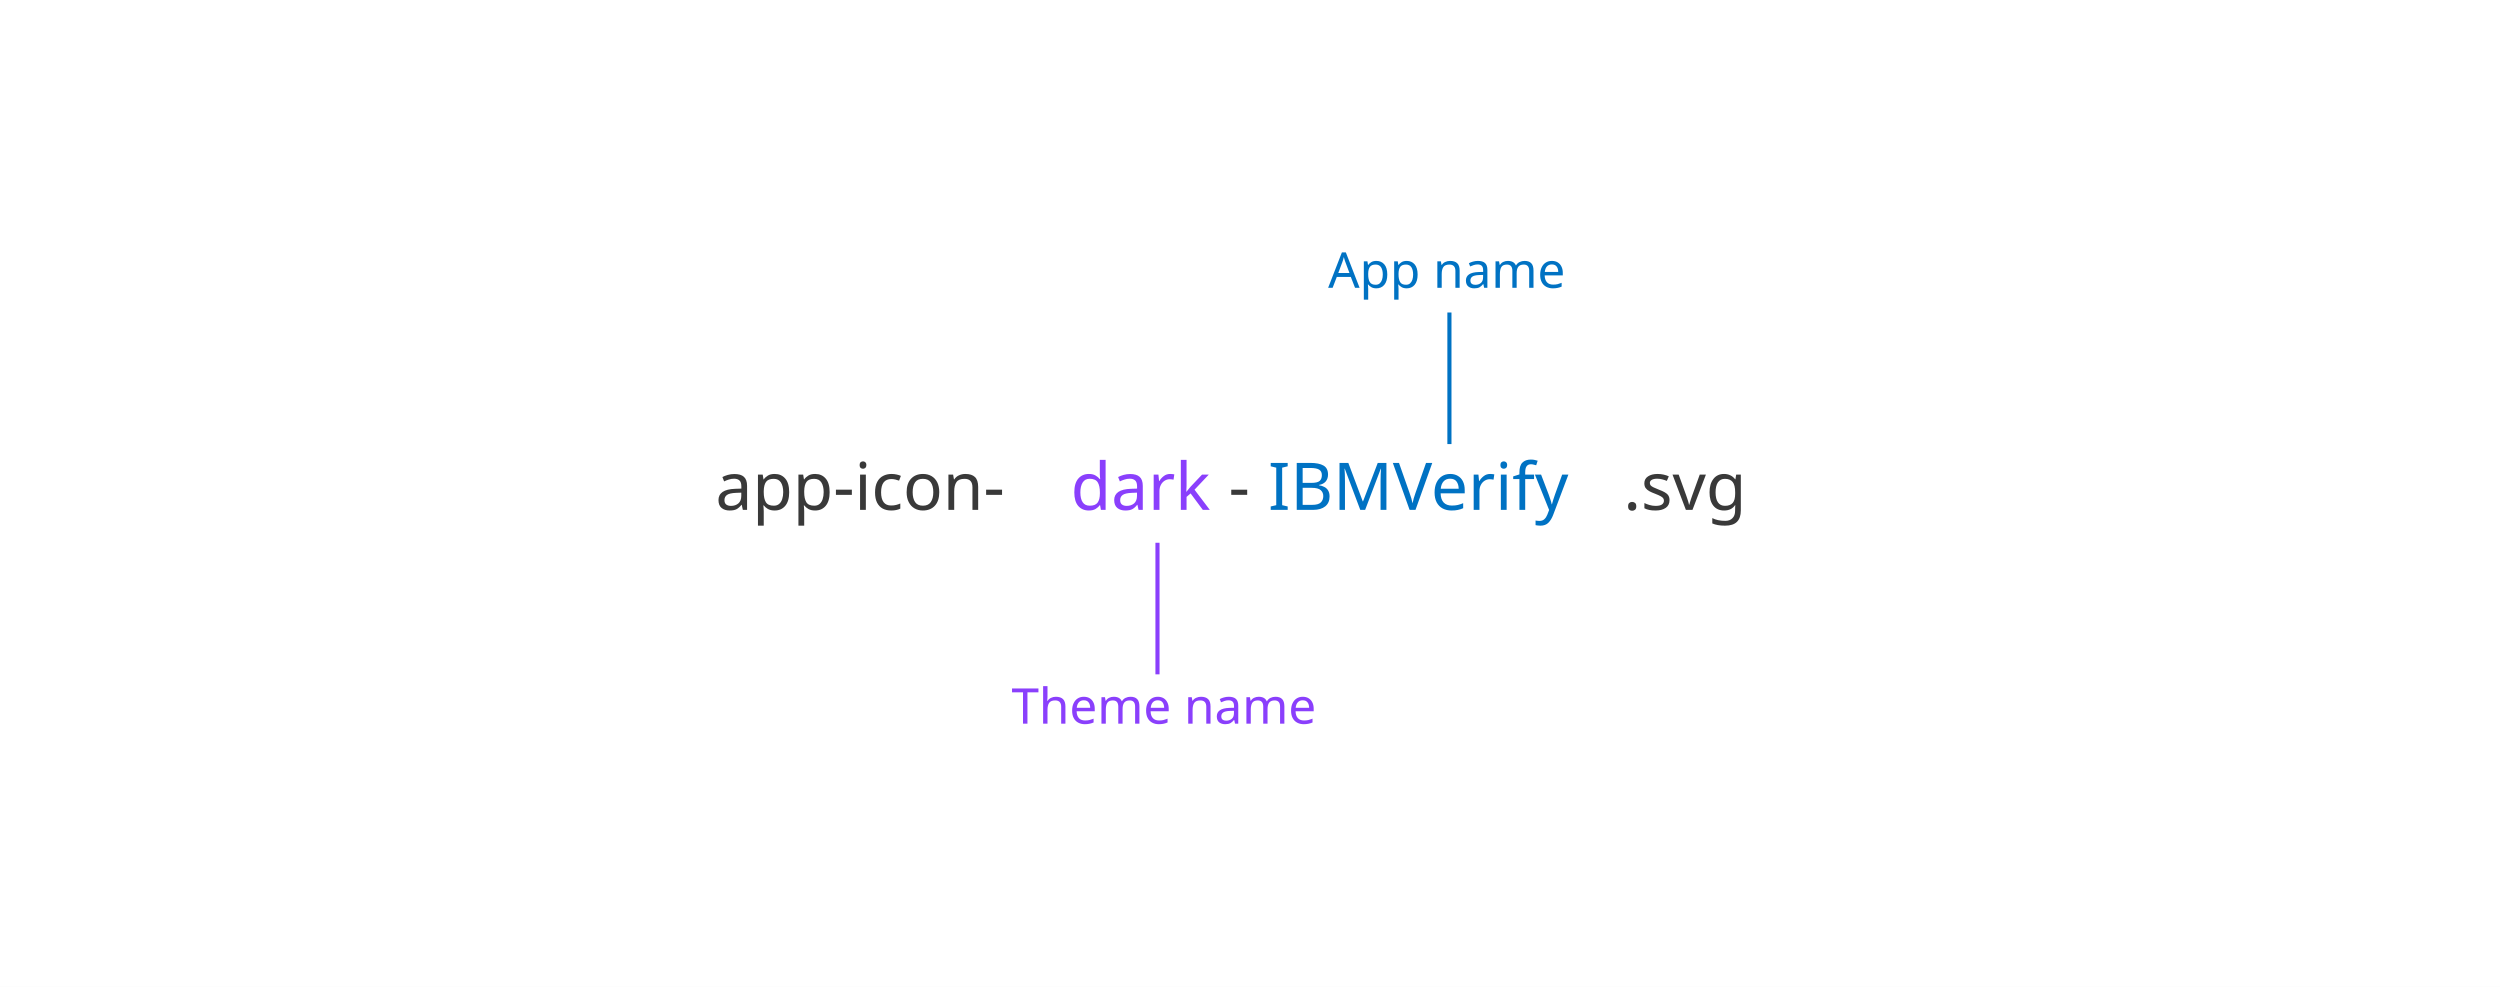
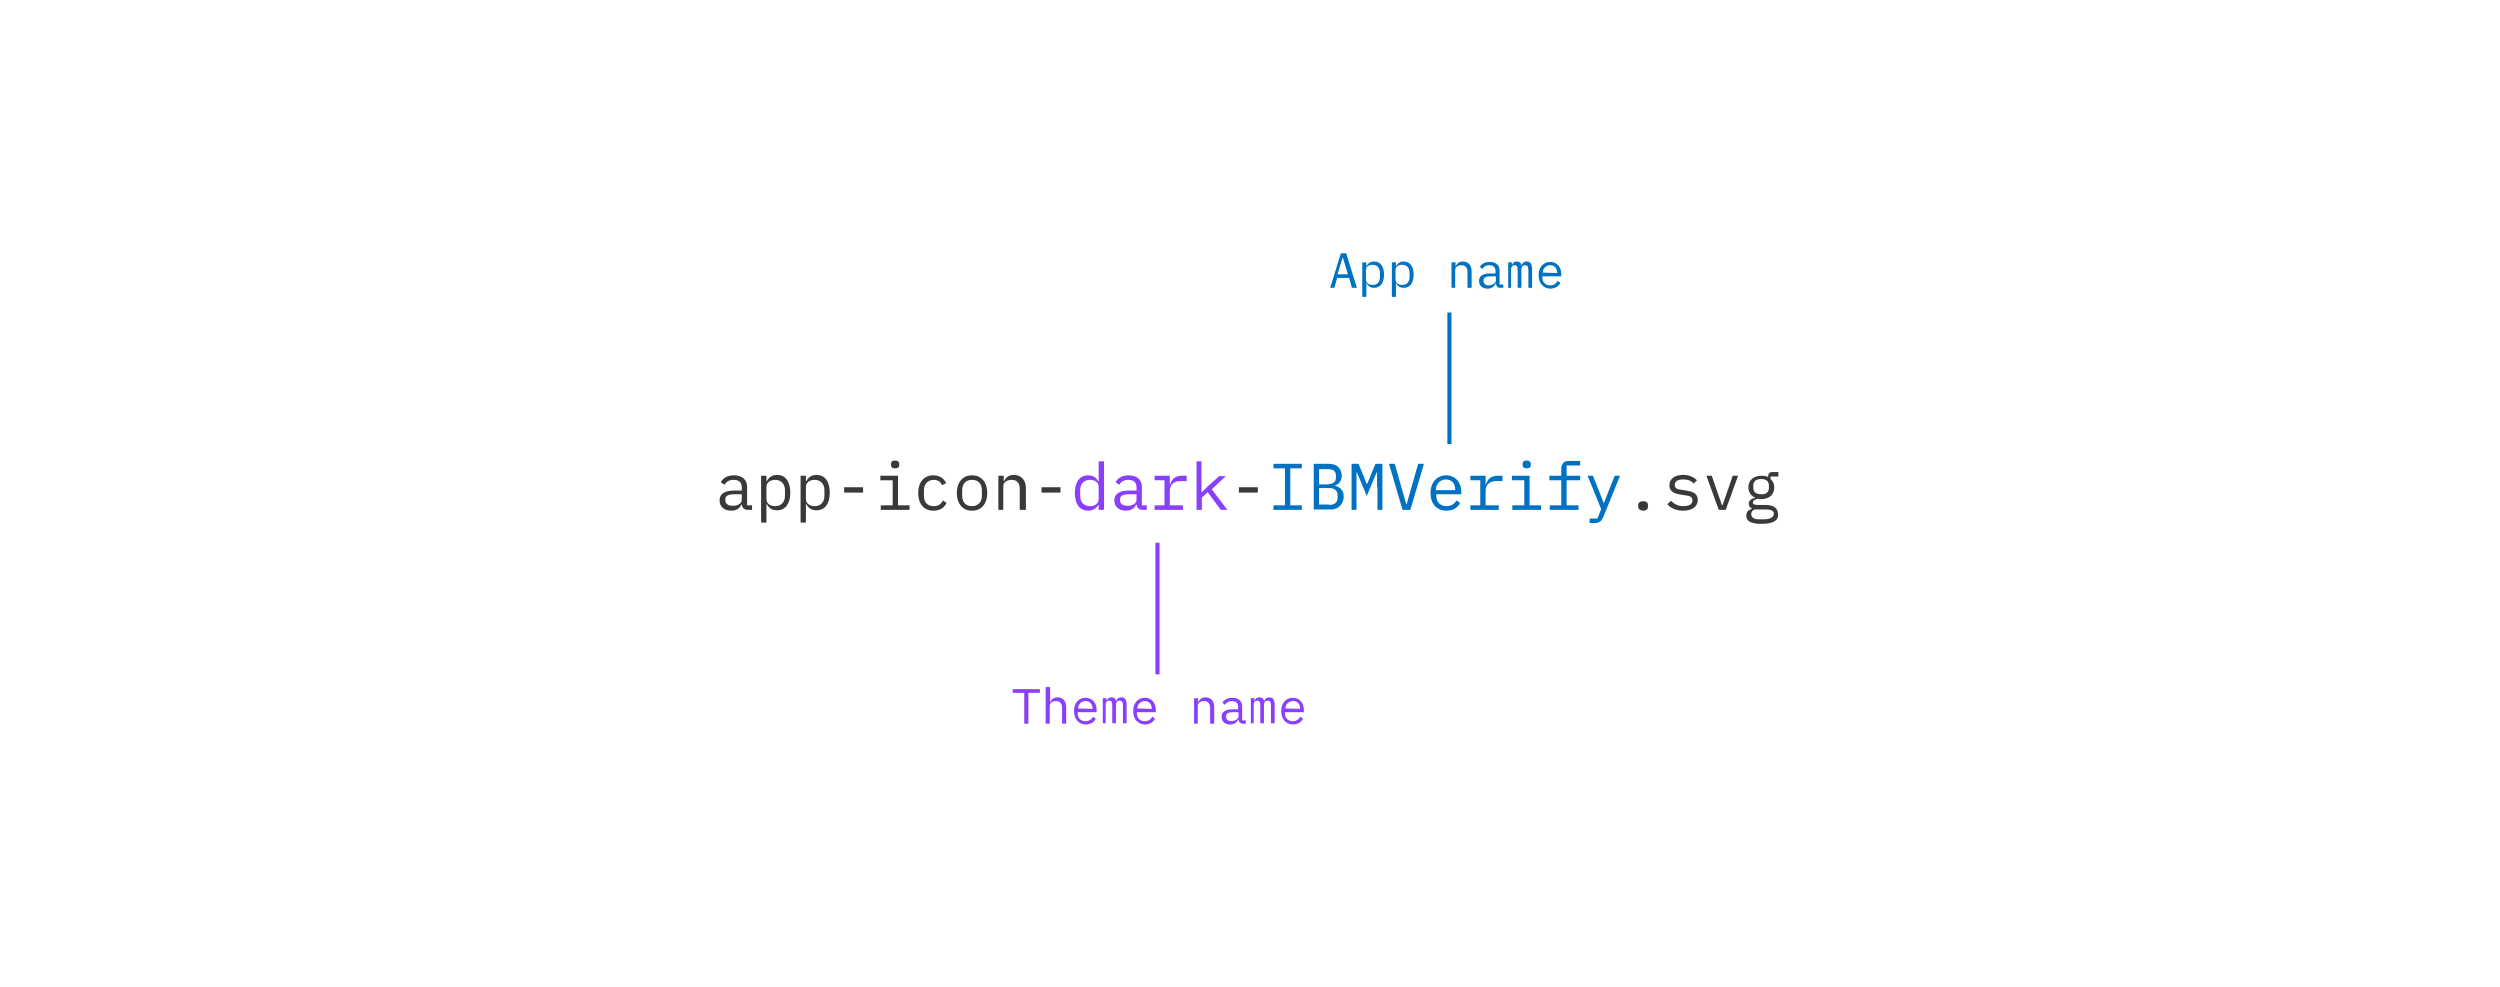
- <svg xmlns="http://www.w3.org/2000/svg" width="608px" height="240px" viewBox="0 0 608 240" version="1.1">
-   <g id="Desktop" stroke="none" stroke-width="1" fill="none" fill-rule="evenodd">
+ <svg xmlns="http://www.w3.org/2000/svg" version="1.1" id="Layer_1" x="0px" y="0px" viewBox="0 0 608 240" style="enable-background:new 0 0 608 240;" xml:space="preserve">
+   <style type="text/css">
+ 	.st0{fill-rule:evenodd;clip-rule:evenodd;fill:#FFFFFF;}
+ 	.st1{enable-background:new    ;}
+ 	.st2{fill:#393939;}
+ 	.st3{fill:#8A3FFC;}
+ 	.st4{fill:#0072C3;}
+ 	.st5{fill-rule:evenodd;clip-rule:evenodd;fill:#8A3FFC;}
+ 	.st6{fill-rule:evenodd;clip-rule:evenodd;fill:#0072C3;}
+ </style>
+   <g id="Desktop">
    <g id="Production-Copy-2" transform="translate(-352, -8057)">
      <g id="Group-11" transform="translate(352, 8057)">
-         <rect id="Rectangle" fill="#FFFFFF" x="0" y="0" width="608" height="240" />
-         <text id="app-icon-dark-IBMVer" font-family="IBMPlexMono, IBM Plex Mono" font-size="16" font-weight="normal" line-spacing="24">
-           <tspan x="174" y="124" fill="#393939">app-icon-</tspan>
-           <tspan x="260.4" y="124" fill="#8A3FFC">dark</tspan>
-           <tspan x="298.8" y="124" fill="#393939">-</tspan>
-           <tspan x="308.4" y="124" fill="#0072C3">IBMVerify</tspan>
-           <tspan x="394.8" y="124" fill="#393939">.svg</tspan>
-         </text>
-         <text id="Theme-name" font-family="IBMPlexMono, IBM Plex Mono" font-size="12" font-weight="normal" line-spacing="18" fill="#8A3FFC">
-           <tspan x="246" y="176">Theme name</tspan>
-         </text>
-         <text id="App-name" font-family="IBMPlexMono, IBM Plex Mono" font-size="12" font-weight="normal" line-spacing="18" fill="#0072C3">
-           <tspan x="323" y="70">App name</tspan>
-         </text>
-         <rect id="Rectangle" fill="#8A3FFC" x="281" y="132" width="1" height="32" />
-         <rect id="Rectangle-Copy-2" fill="#0072C3" x="352" y="76" width="1" height="32" />
+         <rect id="Rectangle" class="st0" width="608" height="240" />
+         <g class="st1">
+           <path class="st2" d="M181.9,124c-1,0-1.4-0.6-1.5-1.3h-0.1c-0.4,0.9-1.1,1.5-2.5,1.5c-1.7,0-2.8-1-2.8-2.5      c0-1.5,1.1-2.4,3.6-2.4h1.8v-0.8c0-1.2-0.7-1.8-2-1.8c-1.1,0-1.8,0.5-2.2,1.2l-0.9-0.6c0.4-0.9,1.5-1.7,3.2-1.7      c1.9,0,3.2,1,3.2,2.8v4.5h1.2v1.1H181.9z M180.4,121.6v-1.4h-1.8c-1.5,0-2.2,0.4-2.2,1.2v0.3c0,0.8,0.7,1.3,1.7,1.3      C179.4,123.1,180.4,122.4,180.4,121.6z" />
+           <path class="st2" d="M185.1,115.7h1.3v1.3h0.1c0.5-1,1.4-1.5,2.5-1.5c2,0,3.2,1.6,3.2,4.3s-1.2,4.3-3.2,4.3      c-1.2,0-2-0.5-2.5-1.5h-0.1v4.5h-1.3V115.7z M190.9,120.6v-1.4c0-1.5-0.9-2.5-2.4-2.5c-1.1,0-2.1,0.6-2.1,1.7v3      c0,1.1,1,1.7,2.1,1.7C190,123.1,190.9,122.1,190.9,120.6z" />
+           <path class="st2" d="M194.7,115.7h1.3v1.3h0.1c0.5-1,1.4-1.5,2.5-1.5c2,0,3.2,1.6,3.2,4.3s-1.2,4.3-3.2,4.3      c-1.2,0-2-0.5-2.5-1.5H196v4.5h-1.3V115.7z M200.5,120.6v-1.4c0-1.5-0.9-2.5-2.4-2.5c-1.1,0-2.1,0.6-2.1,1.7v3      c0,1.1,1,1.7,2.1,1.7C199.6,123.1,200.5,122.1,200.5,120.6z" />
+           <path class="st2" d="M205.3,119.8v-1.3h4.6v1.3H205.3z" />
+           <path class="st2" d="M214.1,122.9h3v-6.1h-3v-1.1h4.3v7.2h2.8v1.1h-7V122.9z M216.7,113.1v-0.3c0-0.5,0.3-0.8,1-0.8s1,0.4,1,0.8      v0.3c0,0.5-0.3,0.8-1,0.8S216.7,113.6,216.7,113.1z" />
+           <path class="st2" d="M223.3,119.9c0-2.6,1.4-4.3,3.7-4.3c1.6,0,2.6,0.8,3.1,1.9l-1,0.5c-0.3-0.8-1-1.3-2-1.3      c-1.5,0-2.4,1.1-2.4,2.5v1.4c0,1.5,0.8,2.5,2.4,2.5c1.1,0,1.8-0.5,2.2-1.4l0.9,0.6c-0.5,1.1-1.5,1.9-3.2,1.9      C224.7,124.2,223.3,122.5,223.3,119.9z" />
+           <path class="st2" d="M232.7,119.9c0-2.6,1.4-4.3,3.7-4.3c2.3,0,3.7,1.7,3.7,4.3s-1.4,4.3-3.7,4.3      C234.1,124.2,232.7,122.5,232.7,119.9z M238.8,120.5v-1.2c0-1.8-1-2.6-2.4-2.6c-1.4,0-2.4,0.8-2.4,2.6v1.2c0,1.8,1,2.6,2.4,2.6      C237.8,123.1,238.8,122.2,238.8,120.5z" />
+           <path class="st2" d="M242.8,124v-8.3h1.3v1.3h0.1c0.4-0.8,1-1.5,2.4-1.5c1.7,0,2.9,1.2,2.9,3.2v5.3H248v-5.1      c0-1.5-0.7-2.2-2-2.2c-1,0-2,0.5-2,1.6v5.7H242.8z" />
+           <path class="st2" d="M253.3,119.8v-1.3h4.6v1.3H253.3z" />
+         </g>
+         <g class="st1">
+           <path class="st3" d="M267.2,122.7L267.2,122.7c-0.6,1-1.5,1.5-2.6,1.5c-2,0-3.2-1.6-3.2-4.3s1.2-4.3,3.2-4.3      c1.2,0,2,0.5,2.5,1.5h0.1v-4.9h1.3V124h-1.3V122.7z M267.2,121.4v-3c0-1.1-1-1.7-2.1-1.7c-1.5,0-2.4,1-2.4,2.5v1.4      c0,1.5,0.9,2.5,2.4,2.5C266.2,123.1,267.2,122.5,267.2,121.4z" />
+           <path class="st3" d="M277.9,124c-1,0-1.4-0.6-1.5-1.3h-0.1c-0.4,0.9-1.1,1.5-2.5,1.5c-1.7,0-2.8-1-2.8-2.5      c0-1.5,1.1-2.4,3.6-2.4h1.8v-0.8c0-1.2-0.7-1.8-2-1.8c-1.1,0-1.8,0.5-2.2,1.2l-0.9-0.6c0.4-0.9,1.5-1.7,3.2-1.7      c1.9,0,3.2,1,3.2,2.8v4.5h1.2v1.1H277.9z M276.4,121.6v-1.4h-1.8c-1.5,0-2.2,0.4-2.2,1.2v0.3c0,0.8,0.7,1.3,1.7,1.3      C275.4,123.1,276.4,122.4,276.4,121.6z" />
+           <path class="st3" d="M280.8,122.9h2.4v-6.1h-2.4v-1.1h3.7v2.1h0.1c0.3-1.1,1.1-2.1,2.8-2.1h1.2v1.3H287c-1.6,0-2.5,1-2.5,2.3      v3.6h3.2v1.1h-6.9V122.9z" />
+           <path class="st3" d="M290.9,112.2h1.3v7.5h0.1l1.4-1.4l2.8-2.5h1.6l-3.4,3.2l3.8,5h-1.6l-3.2-4.3l-1.4,1.3v3h-1.3V112.2z" />
+         </g>
+         <g class="st1">
+           <path class="st2" d="M301.3,119.8v-1.3h4.6v1.3H301.3z" />
+         </g>
+         <g class="st1">
+           <path class="st4" d="M309.7,124v-1.1h2.8v-9h-2.8v-1.1h6.9v1.1h-2.8v9h2.8v1.1H309.7z" />
+           <path class="st4" d="M319.4,112.8h3.8c1.9,0,3.1,1.1,3.1,2.9c0,1.3-0.7,2.1-1.7,2.4v0c1.2,0.3,2.2,1.1,2.2,2.6      c0,1.8-1.3,3.2-3,3.2h-4.3V112.8z M323.1,117.7c1.1,0,1.8-0.5,1.8-1.5v-0.6c0-1-0.7-1.5-1.8-1.5h-2.3v3.7H323.1z M323.3,122.8      c1.2,0,2-0.6,2-1.7v-0.7c0-1.1-0.8-1.7-2-1.7h-2.5v4H323.3z" />
+           <path class="st4" d="M334.9,118.4v-3.5h-0.1l-2.4,5.7l-2.4-5.7h-0.1v3.5v5.6h-1.2v-11.2h1.7l2,4.9h0.1l2-4.9h1.7V124h-1.2V118.4      z" />
+           <path class="st4" d="M341.1,124l-3.3-11.2h1.4l1.6,5.6l1.2,4.2h0.1l1.2-4.2l1.6-5.6h1.4l-3.3,11.2H341.1z" />
+           <path class="st4" d="M347.9,119.9c0-2.6,1.6-4.3,3.8-4.3c2.2,0,3.7,1.7,3.7,4v0.6h-6.1v0.4c0,1.5,1,2.5,2.5,2.5      c1.1,0,1.9-0.5,2.4-1.4l0.9,0.6c-0.5,1.1-1.7,1.9-3.3,1.9C349.4,124.2,347.9,122.5,347.9,119.9z M349.2,119.1v0.1h4.7v-0.2      c0-1.5-0.9-2.4-2.3-2.4C350.3,116.6,349.2,117.7,349.2,119.1z" />
+           <path class="st4" d="M357.6,122.9h2.4v-6.1h-2.4v-1.1h3.7v2.1h0.1c0.3-1.1,1.1-2.1,2.8-2.1h1.2v1.3h-1.6c-1.6,0-2.5,1-2.5,2.3      v3.6h3.2v1.1h-6.9V122.9z" />
+           <path class="st4" d="M367.7,122.9h3v-6.1h-3v-1.1h4.3v7.2h2.8v1.1h-7V122.9z M370.3,113.1v-0.3c0-0.5,0.3-0.8,1-0.8s1,0.4,1,0.8      v0.3c0,0.5-0.3,0.8-1,0.8S370.3,113.6,370.3,113.1z" />
+           <path class="st4" d="M376.9,122.9h2.8v-6.1h-2.9v-1.1h2.9V114c0-1.1,0.6-1.9,1.8-1.9h2.8v1.1H381v2.5h3.3v1.1H381v6.1h2.9v1.1      h-7V122.9z" />
+           <path class="st4" d="M392.7,115.7h1.3l-4.1,10.1c-0.4,0.9-0.9,1.4-2.1,1.4h-1.2v-1.1h1.9l0.9-2.3l-3.3-8.1h1.3l1.4,3.5l1.2,3.1      h0.1l1.2-3.1L392.7,115.7z" />
+         </g>
+         <g class="st1">
+           <path class="st2" d="M398.4,123.2v-0.3c0-0.5,0.3-1,1.2-1c0.9,0,1.2,0.4,1.2,1v0.3c0,0.5-0.3,1-1.2,1      C398.7,124.1,398.4,123.7,398.4,123.2z" />
+           <path class="st2" d="M405.5,122.6l0.9-0.8c0.8,0.8,1.7,1.3,3,1.3c1.3,0,2.2-0.4,2.2-1.4c0-0.9-0.7-1.1-1.5-1.2l-1.3-0.2      c-1.2-0.2-2.8-0.5-2.8-2.3c0-1.6,1.4-2.5,3.3-2.5c1.5,0,2.6,0.5,3.4,1.3l-0.8,0.8c-0.4-0.5-1.1-1-2.6-1c-1.3,0-2,0.5-2,1.3      c0,0.9,0.7,1.1,1.5,1.2l1.3,0.2c1.2,0.2,2.8,0.5,2.8,2.3c0,1.6-1.4,2.6-3.5,2.6C407.6,124.2,406.3,123.6,405.5,122.6z" />
+           <path class="st2" d="M418,124l-3-8.3h1.3l1.2,3.5l1.3,3.7h0.1l1.3-3.7l1.2-3.5h1.3l-3,8.3H418z" />
+           <path class="st2" d="M428.4,127.4c-2.7,0-3.7-0.7-3.7-2c0-0.9,0.5-1.4,1.3-1.6v-0.2c-0.5-0.2-0.7-0.6-0.7-1.1      c0-0.8,0.6-1.2,1.5-1.4v-0.1c-1-0.4-1.6-1.4-1.6-2.5c0-1.7,1.3-2.8,3.2-2.8c0.6,0,1.2,0.1,1.6,0.3v-0.1c0-0.6,0.3-1.1,1-1.1h1.5      v1.1h-1.9v0.6c0.6,0.5,0.9,1.2,0.9,2.1c0,1.7-1.3,2.8-3.2,2.8c-0.3,0-0.5,0-0.8-0.1c-0.5,0.1-1.2,0.4-1.2,0.9      c0,0.5,0.5,0.6,1.3,0.6h1.8c2.1,0,3,0.9,3,2.2C432.6,126.6,431.2,127.4,428.4,127.4z M429.6,123.9h-2.9      c-0.5,0.2-0.8,0.6-0.8,1.1c0,0.7,0.5,1.3,1.9,1.3h1.2c1.5,0,2.4-0.5,2.4-1.4C431.4,124.4,430.9,123.9,429.6,123.9z M430.2,118.6      v-0.5c0-1-0.6-1.6-1.9-1.6c-1.3,0-1.9,0.6-1.9,1.6v0.5c0,1,0.6,1.6,1.9,1.6C429.6,120.3,430.2,119.6,430.2,118.6z" />
+         </g>
+         <g class="st1">
+           <path class="st3" d="M250.1,168.5v7.5h-1v-7.5h-2.8v-0.9h6.6v0.9H250.1z" />
+           <path class="st3" d="M254.4,167.1h1v3.7h0c0.3-0.6,0.7-1.2,1.8-1.2c1.3,0,2.1,0.9,2.1,2.4v4h-1v-3.8c0-1.1-0.5-1.7-1.5-1.7      c-0.8,0-1.5,0.4-1.5,1.2v4.3h-1V167.1z" />
+           <path class="st3" d="M261.2,172.9c0-2,1.2-3.2,2.8-3.2c1.7,0,2.7,1.3,2.7,3v0.5h-4.6v0.3c0,1.1,0.7,1.9,1.9,1.9      c0.8,0,1.5-0.4,1.8-1.1l0.7,0.5c-0.4,0.8-1.3,1.4-2.5,1.4C262.3,176.1,261.2,174.9,261.2,172.9z M262.2,172.3L262.2,172.3      l3.5,0.1v-0.1c0-1.1-0.7-1.8-1.7-1.8C263,170.5,262.2,171.3,262.2,172.3z" />
+           <path class="st3" d="M268.2,176v-6.2h0.9v0.7h0c0.2-0.5,0.5-0.9,1.2-0.9c0.7,0,1.1,0.4,1.1,1h0c0.2-0.6,0.6-1,1.3-1      c1,0,1.3,0.7,1.3,2v4.3h-0.9v-4.1c0-1.1-0.2-1.4-0.8-1.4c-0.5,0-0.9,0.3-0.9,1v4.5h-0.9v-4.1c0-1.1-0.2-1.4-0.7-1.4      c-0.5,0-0.9,0.3-0.9,1v4.5H268.2z" />
+           <path class="st3" d="M275.6,172.9c0-2,1.2-3.2,2.8-3.2c1.7,0,2.7,1.3,2.7,3v0.5h-4.6v0.3c0,1.1,0.7,1.9,1.9,1.9      c0.8,0,1.5-0.4,1.8-1.1l0.7,0.5c-0.4,0.8-1.3,1.4-2.5,1.4C276.7,176.1,275.6,174.9,275.6,172.9z M276.6,172.3L276.6,172.3      l3.5,0.1v-0.1c0-1.1-0.7-1.8-1.7-1.8C277.4,170.5,276.6,171.3,276.6,172.3z" />
+           <path class="st3" d="M290.4,176v-6.2h1v1h0c0.3-0.6,0.7-1.2,1.8-1.2c1.3,0,2.1,0.9,2.1,2.4v4h-1v-3.8c0-1.1-0.5-1.7-1.5-1.7      c-0.8,0-1.5,0.4-1.5,1.2v4.3H290.4z" />
+           <path class="st3" d="M302.3,176c-0.7,0-1-0.4-1.1-1h-0.1c-0.3,0.7-0.9,1.2-1.9,1.2c-1.3,0-2.1-0.7-2.1-1.9      c0-1.1,0.8-1.8,2.7-1.8h1.3v-0.6c0-0.9-0.5-1.4-1.5-1.4c-0.8,0-1.3,0.3-1.7,0.9l-0.6-0.5c0.3-0.6,1.1-1.2,2.4-1.2      c1.5,0,2.4,0.8,2.4,2.1v3.4h0.9v0.8H302.3z M301.2,174.2v-1h-1.3c-1.1,0-1.7,0.3-1.7,0.9v0.3c0,0.6,0.5,1,1.3,1      C300.5,175.3,301.2,174.8,301.2,174.2z" />
+           <path class="st3" d="M304.2,176v-6.2h0.9v0.7h0c0.2-0.5,0.5-0.9,1.2-0.9c0.7,0,1.1,0.4,1.1,1h0c0.2-0.6,0.6-1,1.3-1      c1,0,1.3,0.7,1.3,2v4.3h-0.9v-4.1c0-1.1-0.2-1.4-0.8-1.4c-0.5,0-0.9,0.3-0.9,1v4.5h-0.9v-4.1c0-1.1-0.2-1.4-0.7-1.4      c-0.5,0-0.9,0.3-0.9,1v4.5H304.2z" />
+           <path class="st3" d="M311.6,172.9c0-2,1.2-3.2,2.8-3.2c1.7,0,2.7,1.3,2.7,3v0.5h-4.6v0.3c0,1.1,0.7,1.9,1.9,1.9      c0.8,0,1.5-0.4,1.8-1.1l0.7,0.5c-0.4,0.8-1.3,1.4-2.5,1.4C312.7,176.1,311.6,174.9,311.6,172.9z M312.6,172.3L312.6,172.3      l3.6,0.1v-0.1c0-1.1-0.7-1.8-1.7-1.8C313.4,170.5,312.6,171.3,312.6,172.3z" />
+         </g>
+         <g class="st1">
+           <path class="st4" d="M328.8,70l-0.7-2.4h-2.9l-0.7,2.4h-1l2.6-8.4h1.3l2.6,8.4H328.8z M326.6,62.7h-0.1l-1.2,4h2.5L326.6,62.7z" />
+           <path class="st4" d="M331.3,63.8h1v1h0c0.4-0.8,1-1.2,1.9-1.2c1.5,0,2.4,1.2,2.4,3.2c0,2-0.9,3.2-2.4,3.2      c-0.9,0-1.5-0.4-1.9-1.2h0v3.4h-1V63.8z M335.6,67.4v-1.1c0-1.1-0.6-1.9-1.8-1.9c-0.9,0-1.6,0.4-1.6,1.3V68      c0,0.8,0.7,1.3,1.6,1.3C335,69.3,335.6,68.5,335.6,67.4z" />
+           <path class="st4" d="M338.5,63.8h1v1h0c0.4-0.8,1-1.2,1.9-1.2c1.5,0,2.4,1.2,2.4,3.2c0,2-0.9,3.2-2.4,3.2      c-0.9,0-1.5-0.4-1.9-1.2h0v3.4h-1V63.8z M342.8,67.4v-1.1c0-1.1-0.6-1.9-1.8-1.9c-0.9,0-1.6,0.4-1.6,1.3V68      c0,0.8,0.7,1.3,1.6,1.3C342.2,69.3,342.8,68.5,342.8,67.4z" />
+           <path class="st4" d="M353,70v-6.2h1v1h0c0.3-0.6,0.7-1.2,1.8-1.2c1.3,0,2.1,0.9,2.1,2.4v4h-1v-3.8c0-1.1-0.5-1.7-1.5-1.7      c-0.8,0-1.5,0.4-1.5,1.2V70H353z" />
+           <path class="st4" d="M364.9,70c-0.7,0-1-0.4-1.1-1h-0.1c-0.3,0.7-0.9,1.2-1.9,1.2c-1.3,0-2.1-0.7-2.1-1.9c0-1.1,0.8-1.8,2.7-1.8      h1.3v-0.6c0-0.9-0.5-1.4-1.5-1.4c-0.8,0-1.3,0.3-1.7,0.9l-0.6-0.5c0.3-0.6,1.1-1.2,2.4-1.2c1.5,0,2.4,0.8,2.4,2.1v3.4h0.9V70      H364.9z M363.8,68.2v-1h-1.3c-1.1,0-1.7,0.3-1.7,0.9v0.3c0,0.6,0.5,1,1.3,1C363.1,69.3,363.8,68.8,363.8,68.2z" />
+           <path class="st4" d="M366.8,70v-6.2h0.9v0.7h0c0.2-0.5,0.5-0.9,1.2-0.9c0.7,0,1.1,0.4,1.1,1h0c0.2-0.6,0.6-1,1.3-1      c1,0,1.3,0.7,1.3,2V70h-0.9v-4.1c0-1.1-0.2-1.4-0.8-1.4c-0.5,0-0.9,0.3-0.9,1V70h-0.9v-4.1c0-1.1-0.2-1.4-0.7-1.4      c-0.5,0-0.9,0.3-0.9,1V70H366.8z" />
+           <path class="st4" d="M374.2,66.9c0-2,1.2-3.2,2.8-3.2c1.7,0,2.7,1.3,2.7,3v0.5h-4.6v0.3c0,1.1,0.7,1.9,1.9,1.9      c0.8,0,1.5-0.4,1.8-1.1l0.7,0.5c-0.4,0.8-1.3,1.4-2.5,1.4C375.3,70.1,374.2,68.9,374.2,66.9z M375.2,66.3L375.2,66.3l3.5,0.1      v-0.1c0-1.1-0.7-1.8-1.7-1.8C376,64.5,375.2,65.3,375.2,66.3z" />
+         </g>
+         <rect x="281" y="132" class="st5" width="1" height="32" />
+         <rect id="Rectangle-Copy-2" x="352" y="76" class="st6" width="1" height="32" />
      </g>
-       <g id="Page" />
+       <g id="Page">
+ 		</g>
    </g>
  </g>
</svg>
